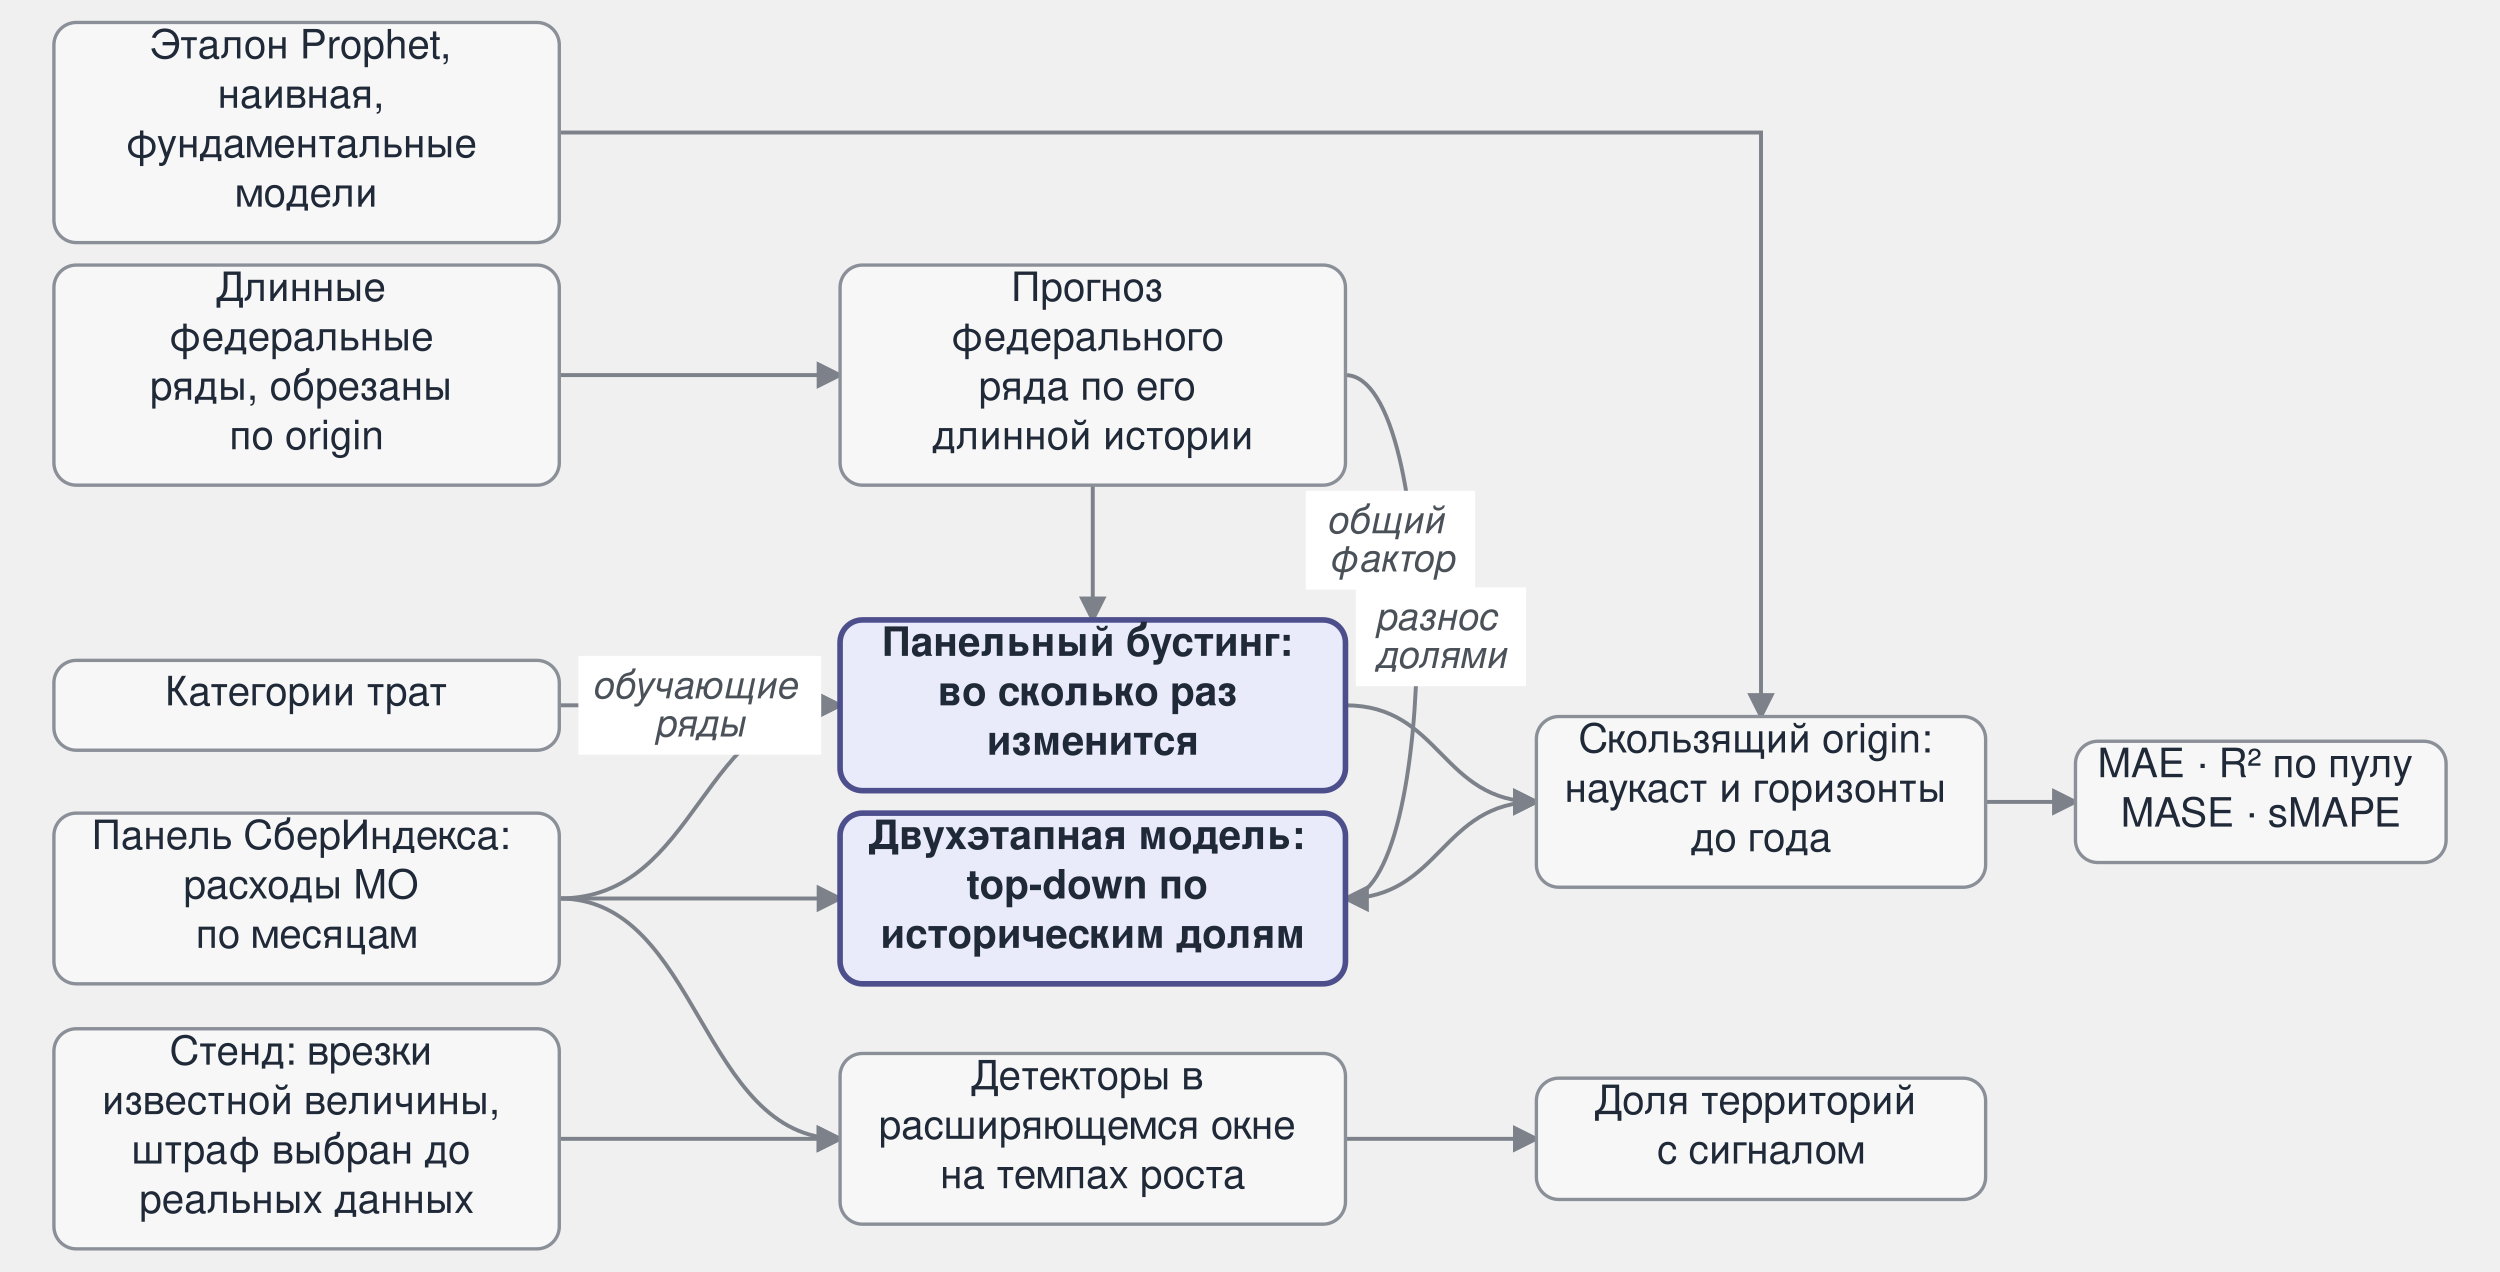
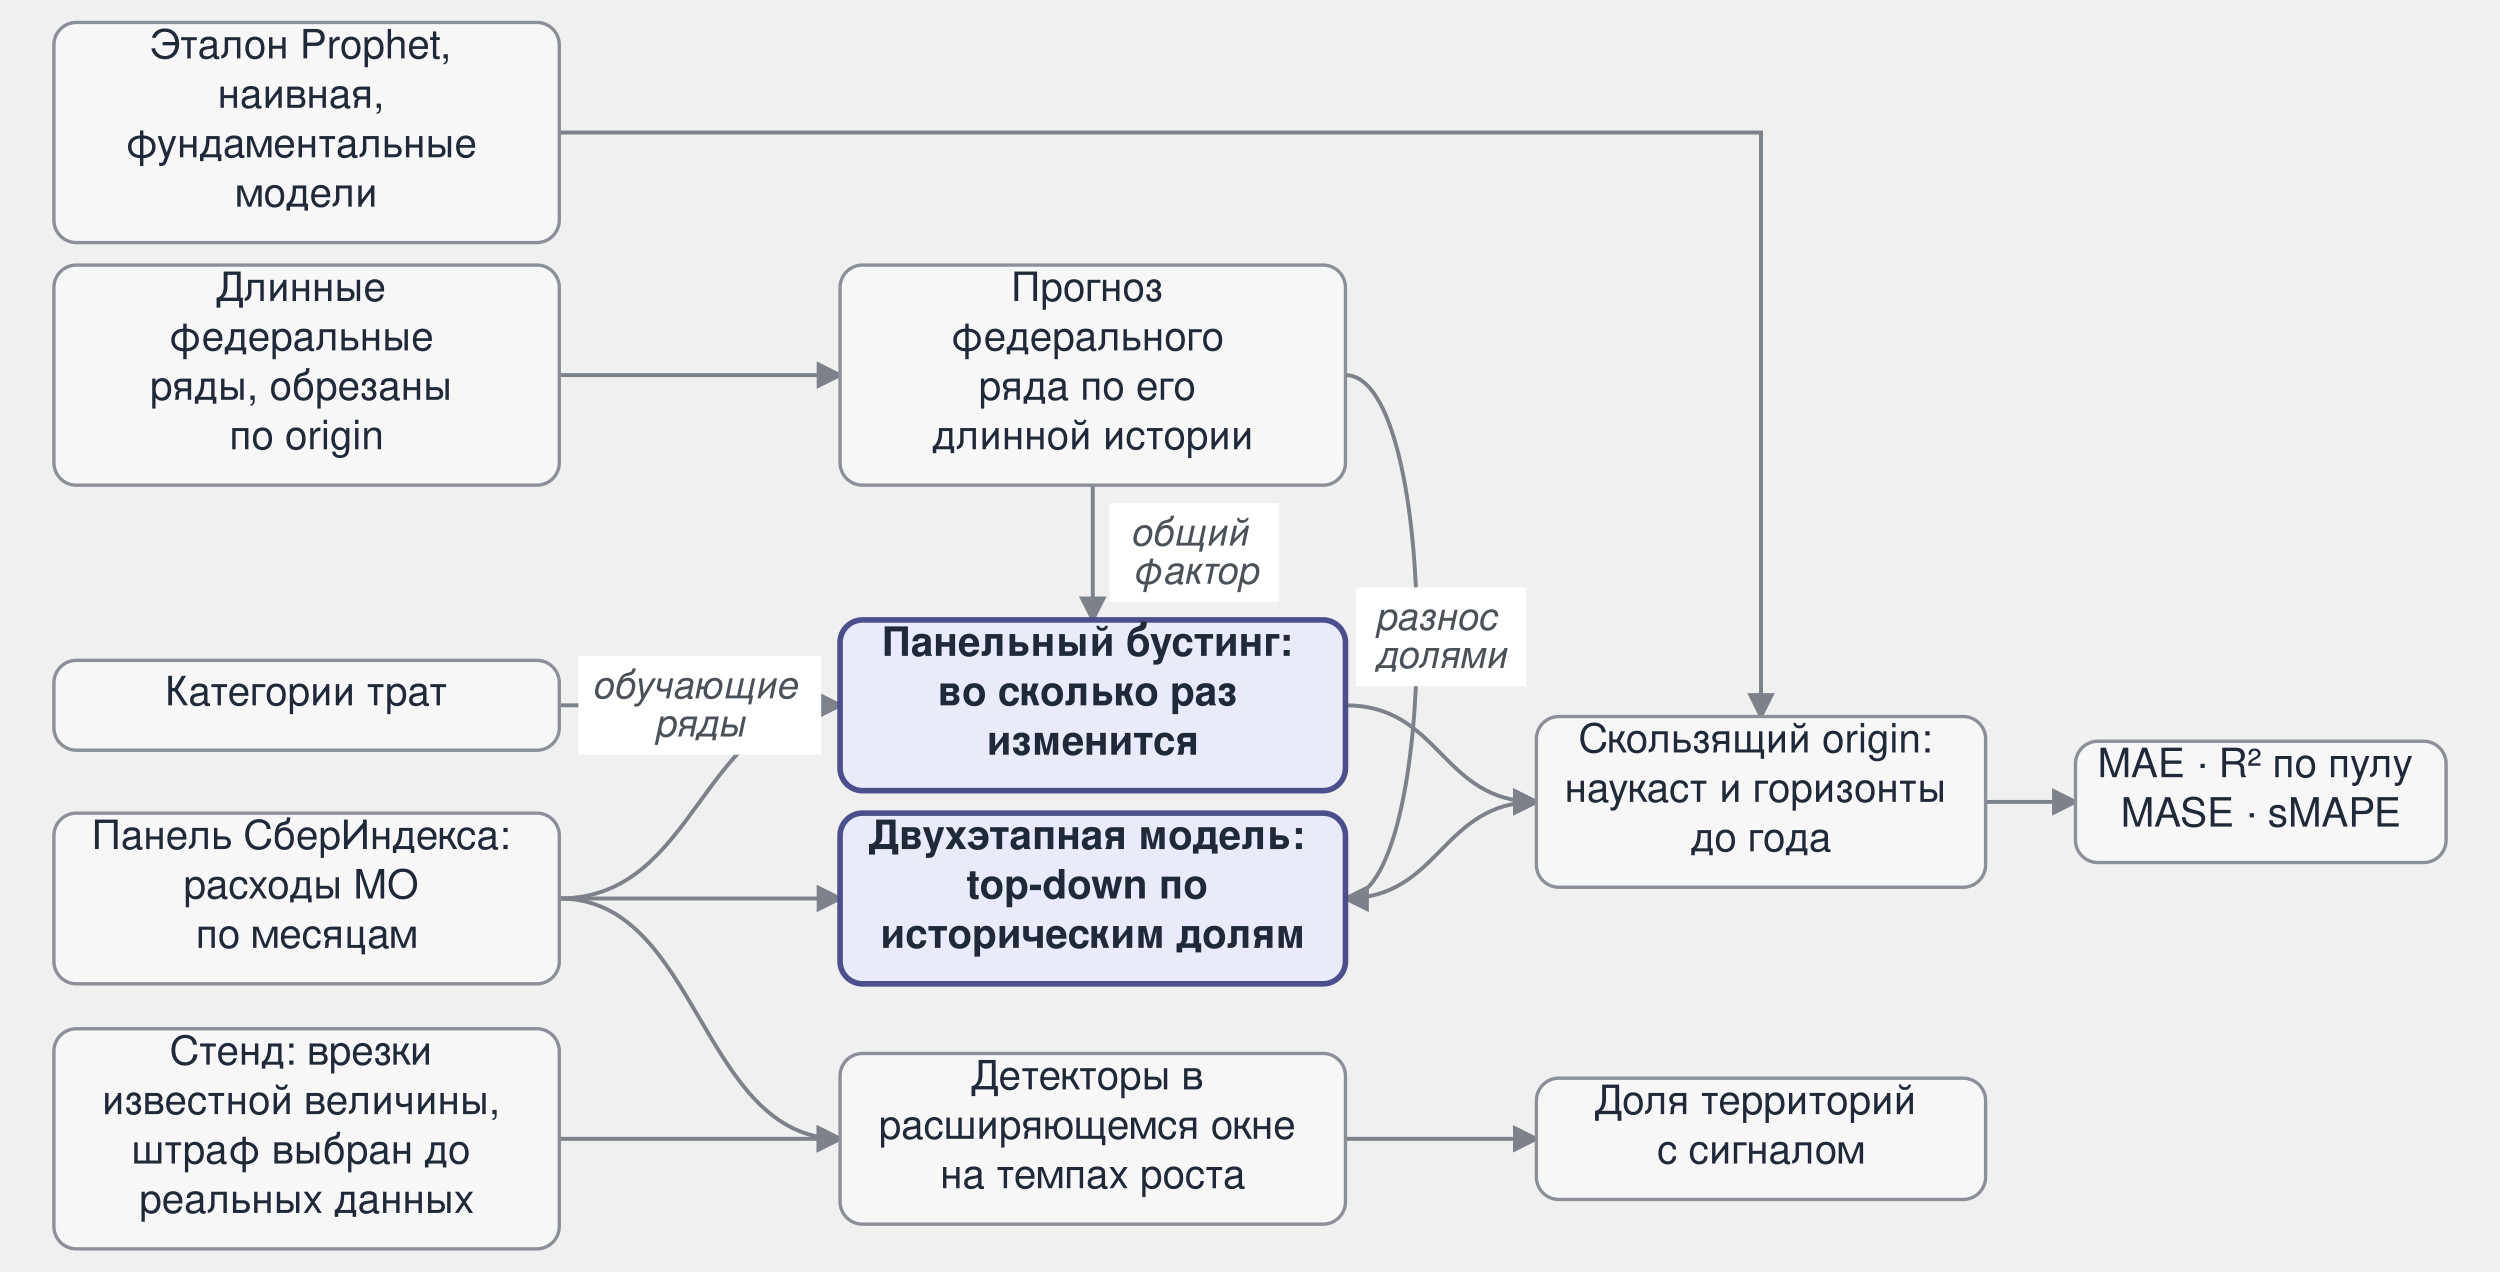
<svg xmlns="http://www.w3.org/2000/svg" viewBox="0 0 1113 566" role="img" aria-label="Схема метода: от панели СберИндекса и внешних источников через панельный бустинг и двухэтапную модель, а также детекторы разладок, к оценке на скользящем origin">
  <defs>
    <marker id="arrow" viewBox="0 0 10 10" refX="8.5" refY="5" markerWidth="7" markerHeight="7" orient="auto-start-reverse">
      <path d="M0,0 L10,5 L0,10 z" fill="#7C818A" />
    </marker>
  </defs>
  <path d="M 249.0,400.0 C 311.5,400.0 311.5,314.0 374.0,314.0" fill="none" stroke="#7C818A" stroke-width="1.75" marker-end="url(#arrow)" />
  <path d="M 249.0,314.0 C 311.5,314.0 311.5,314.0 374.0,314.0" fill="none" stroke="#7C818A" stroke-width="1.75" marker-end="url(#arrow)" />
  <path d="M 249.0,167.0 C 311.5,167.0 311.5,167.0 374.0,167.0" fill="none" stroke="#7C818A" stroke-width="1.75" marker-end="url(#arrow)" />
  <path d="M 486.5,216.0 L 486.5,276.0" fill="none" stroke="#7C818A" stroke-width="1.75" marker-end="url(#arrow)" />
  <path d="M 599.0,167.0 C 641.5,167.0 641.5,400.0 599.0,400.0" fill="none" stroke="#7C818A" stroke-width="1.75" marker-end="url(#arrow)" />
  <path d="M 249.0,400.0 C 311.5,400.0 311.5,400.0 374.0,400.0" fill="none" stroke="#7C818A" stroke-width="1.75" marker-end="url(#arrow)" />
  <path d="M 249.0,507.0 C 311.5,507.0 311.5,507.0 374.0,507.0" fill="none" stroke="#7C818A" stroke-width="1.75" marker-end="url(#arrow)" />
  <path d="M 249.0,400.0 C 311.5,400.0 311.5,507.0 374.0,507.0" fill="none" stroke="#7C818A" stroke-width="1.75" marker-end="url(#arrow)" />
  <path d="M 599.0,507.0 C 641.5,507.0 641.5,507.0 684.0,507.0" fill="none" stroke="#7C818A" stroke-width="1.75" marker-end="url(#arrow)" />
  <path d="M 599.0,314.0 C 641.5,314.0 641.5,357.0 684.0,357.0" fill="none" stroke="#7C818A" stroke-width="1.75" marker-end="url(#arrow)" />
  <path d="M 599.0,400.0 C 641.5,400.0 641.5,357.0 684.0,357.0" fill="none" stroke="#7C818A" stroke-width="1.75" marker-end="url(#arrow)" />
  <path d="M 249.0,59.0 L 784.0,59.0 L 784.0,319.0" fill="none" stroke="#7C818A" stroke-width="1.75" marker-end="url(#arrow)" />
  <path d="M 884.0,357.0 C 904.0,357.0 904.0,357.0 924.0,357.0" fill="none" stroke="#7C818A" stroke-width="1.75" marker-end="url(#arrow)" />
  <rect x="24.0" y="10.0" width="225.0" height="98.0" rx="10" fill="#F7F7F8" stroke="#8A8F98" stroke-width="1.5" />
  <text text-anchor="middle" font-family="Helvetica Neue, Helvetica, Arial, sans-serif" font-size="18" font-weight="500" fill="#1F2937">
    <tspan x="136.5" y="26.0">Эталон Prophet,</tspan>
    <tspan x="136.5" y="48.0">наивная,</tspan>
    <tspan x="136.5" y="70.0">фундаментальные</tspan>
    <tspan x="136.5" y="92.0">модели</tspan>
  </text>
  <rect x="24.0" y="118.0" width="225.0" height="98.0" rx="10" fill="#F7F7F8" stroke="#8A8F98" stroke-width="1.5" />
  <text text-anchor="middle" font-family="Helvetica Neue, Helvetica, Arial, sans-serif" font-size="18" font-weight="500" fill="#1F2937">
    <tspan x="136.5" y="134.0">Длинные</tspan>
    <tspan x="136.5" y="156.0">федеральные</tspan>
    <tspan x="136.5" y="178.0">ряды, обрезаны</tspan>
    <tspan x="136.5" y="200.0">по origin</tspan>
  </text>
  <rect x="24.0" y="294.0" width="225.0" height="40.0" rx="10" fill="#F7F7F8" stroke="#8A8F98" stroke-width="1.5" />
  <text text-anchor="middle" font-family="Helvetica Neue, Helvetica, Arial, sans-serif" font-size="18" font-weight="500" fill="#1F2937">
    <tspan x="136.5" y="314.0">Категории трат</tspan>
  </text>
  <rect x="24.0" y="362.0" width="225.0" height="76.0" rx="10" fill="#F7F7F8" stroke="#8A8F98" stroke-width="1.5" />
  <text text-anchor="middle" font-family="Helvetica Neue, Helvetica, Arial, sans-serif" font-size="18" font-weight="500" fill="#1F2937">
    <tspan x="136.5" y="378.0">Панель СберИндекса:</tspan>
    <tspan x="136.5" y="400.0">расходы МО</tspan>
    <tspan x="136.5" y="422.0">по месяцам</tspan>
  </text>
  <rect x="24.0" y="458.0" width="225.0" height="98.0" rx="10" fill="#F7F7F8" stroke="#8A8F98" stroke-width="1.5" />
  <text text-anchor="middle" font-family="Helvetica Neue, Helvetica, Arial, sans-serif" font-size="18" font-weight="500" fill="#1F2937">
    <tspan x="136.5" y="474.0">Стенд: врезки</tspan>
    <tspan x="136.5" y="496.0">известной величины,</tspan>
    <tspan x="136.5" y="518.0">штраф выбран до</tspan>
    <tspan x="136.5" y="540.0">реальных данных</tspan>
  </text>
  <rect x="374.0" y="118.0" width="225.0" height="98.0" rx="10" fill="#F7F7F8" stroke="#8A8F98" stroke-width="1.5" />
  <text text-anchor="middle" font-family="Helvetica Neue, Helvetica, Arial, sans-serif" font-size="18" font-weight="500" fill="#1F2937">
    <tspan x="486.5" y="134.0">Прогноз</tspan>
    <tspan x="486.5" y="156.0">федерального</tspan>
    <tspan x="486.5" y="178.0">ряда по его</tspan>
    <tspan x="486.5" y="200.0">длинной истории</tspan>
  </text>
  <rect x="374.0" y="276.0" width="225.0" height="76.0" rx="10" fill="#E9EBFA" stroke="#4C4F8C" stroke-width="2.5" />
  <text text-anchor="middle" font-family="Helvetica Neue, Helvetica, Arial, sans-serif" font-size="18" font-weight="700" fill="#1F2937">
    <tspan x="486.5" y="292.0">Панельный бустинг:</tspan>
    <tspan x="486.5" y="314.0">во сколько раз</tspan>
    <tspan x="486.5" y="336.0">изменится</tspan>
  </text>
  <rect x="374.0" y="362.0" width="225.0" height="76.0" rx="10" fill="#E9EBFA" stroke="#4C4F8C" stroke-width="2.5" />
  <text text-anchor="middle" font-family="Helvetica Neue, Helvetica, Arial, sans-serif" font-size="18" font-weight="700" fill="#1F2937">
    <tspan x="486.5" y="378.0">Двухэтапная модель:</tspan>
    <tspan x="486.5" y="400.0">top-down по</tspan>
    <tspan x="486.5" y="422.0">историческим долям</tspan>
  </text>
  <rect x="374.0" y="469.0" width="225.0" height="76.0" rx="10" fill="#F7F7F8" stroke="#8A8F98" stroke-width="1.5" />
  <text text-anchor="middle" font-family="Helvetica Neue, Helvetica, Arial, sans-serif" font-size="18" font-weight="500" fill="#1F2937">
    <tspan x="486.5" y="485.0">Детекторы в</tspan>
    <tspan x="486.5" y="507.0">расширяющемся окне</tspan>
    <tspan x="486.5" y="529.0">на темпах роста</tspan>
  </text>
  <rect x="684.0" y="319.0" width="200.0" height="76.0" rx="10" fill="#F7F7F8" stroke="#8A8F98" stroke-width="1.5" />
  <text text-anchor="middle" font-family="Helvetica Neue, Helvetica, Arial, sans-serif" font-size="18" font-weight="500" fill="#1F2937">
    <tspan x="784.0" y="335.0">Скользящий origin:</tspan>
    <tspan x="784.0" y="357.0">наукаст и горизонты</tspan>
    <tspan x="784.0" y="379.0">до года</tspan>
  </text>
  <rect x="684.0" y="480.0" width="200.0" height="54.0" rx="10" fill="#F7F7F8" stroke="#8A8F98" stroke-width="1.5" />
  <text text-anchor="middle" font-family="Helvetica Neue, Helvetica, Arial, sans-serif" font-size="18" font-weight="500" fill="#1F2937">
    <tspan x="784.0" y="496.0">Доля территорий</tspan>
    <tspan x="784.0" y="518.0">с сигналом</tspan>
  </text>
  <rect x="924.0" y="330.0" width="165.0" height="54.0" rx="10" fill="#F7F7F8" stroke="#8A8F98" stroke-width="1.5" />
  <text text-anchor="middle" font-family="Helvetica Neue, Helvetica, Arial, sans-serif" font-size="18" font-weight="500" fill="#1F2937">
    <tspan x="1006.5" y="346.0">MAE · R² по пулу</tspan>
    <tspan x="1006.5" y="368.0">MASE · sMAPE</tspan>
  </text>
  <rect x="257.5" y="292.0" width="108.1" height="44.0" fill="#FFFFFF" />
  <text text-anchor="middle" font-family="Helvetica Neue, Helvetica, Arial, sans-serif" font-size="17" font-style="italic" fill="#4B5158">
    <tspan x="311.5" y="310.9">обучающие</tspan>
    <tspan x="311.5" y="327.9">ряды</tspan>
  </text>
-   <rect x="581.3" y="218.5" width="75.4" height="44.0" fill="#FFFFFF" />
+   <rect x="494.0" y="224.0" width="75.4" height="44.0" fill="#FFFFFF" />
  <text text-anchor="middle" font-family="Helvetica Neue, Helvetica, Arial, sans-serif" font-size="17" font-style="italic" fill="#4B5158">
-     <tspan x="619.0" y="237.4">общий</tspan>
-     <tspan x="619.0" y="254.4">фактор</tspan>
+     <tspan x="531.7" y="242.9">общий</tspan>
+     <tspan x="531.7" y="259.9">фактор</tspan>
  </text>
  <rect x="603.6" y="261.5" width="75.8" height="44.0" fill="#FFFFFF" />
  <text text-anchor="middle" font-family="Helvetica Neue, Helvetica, Arial, sans-serif" font-size="17" font-style="italic" fill="#4B5158">
    <tspan x="641.5" y="280.4">разнос</tspan>
    <tspan x="641.5" y="297.4">долями</tspan>
  </text>
</svg>
